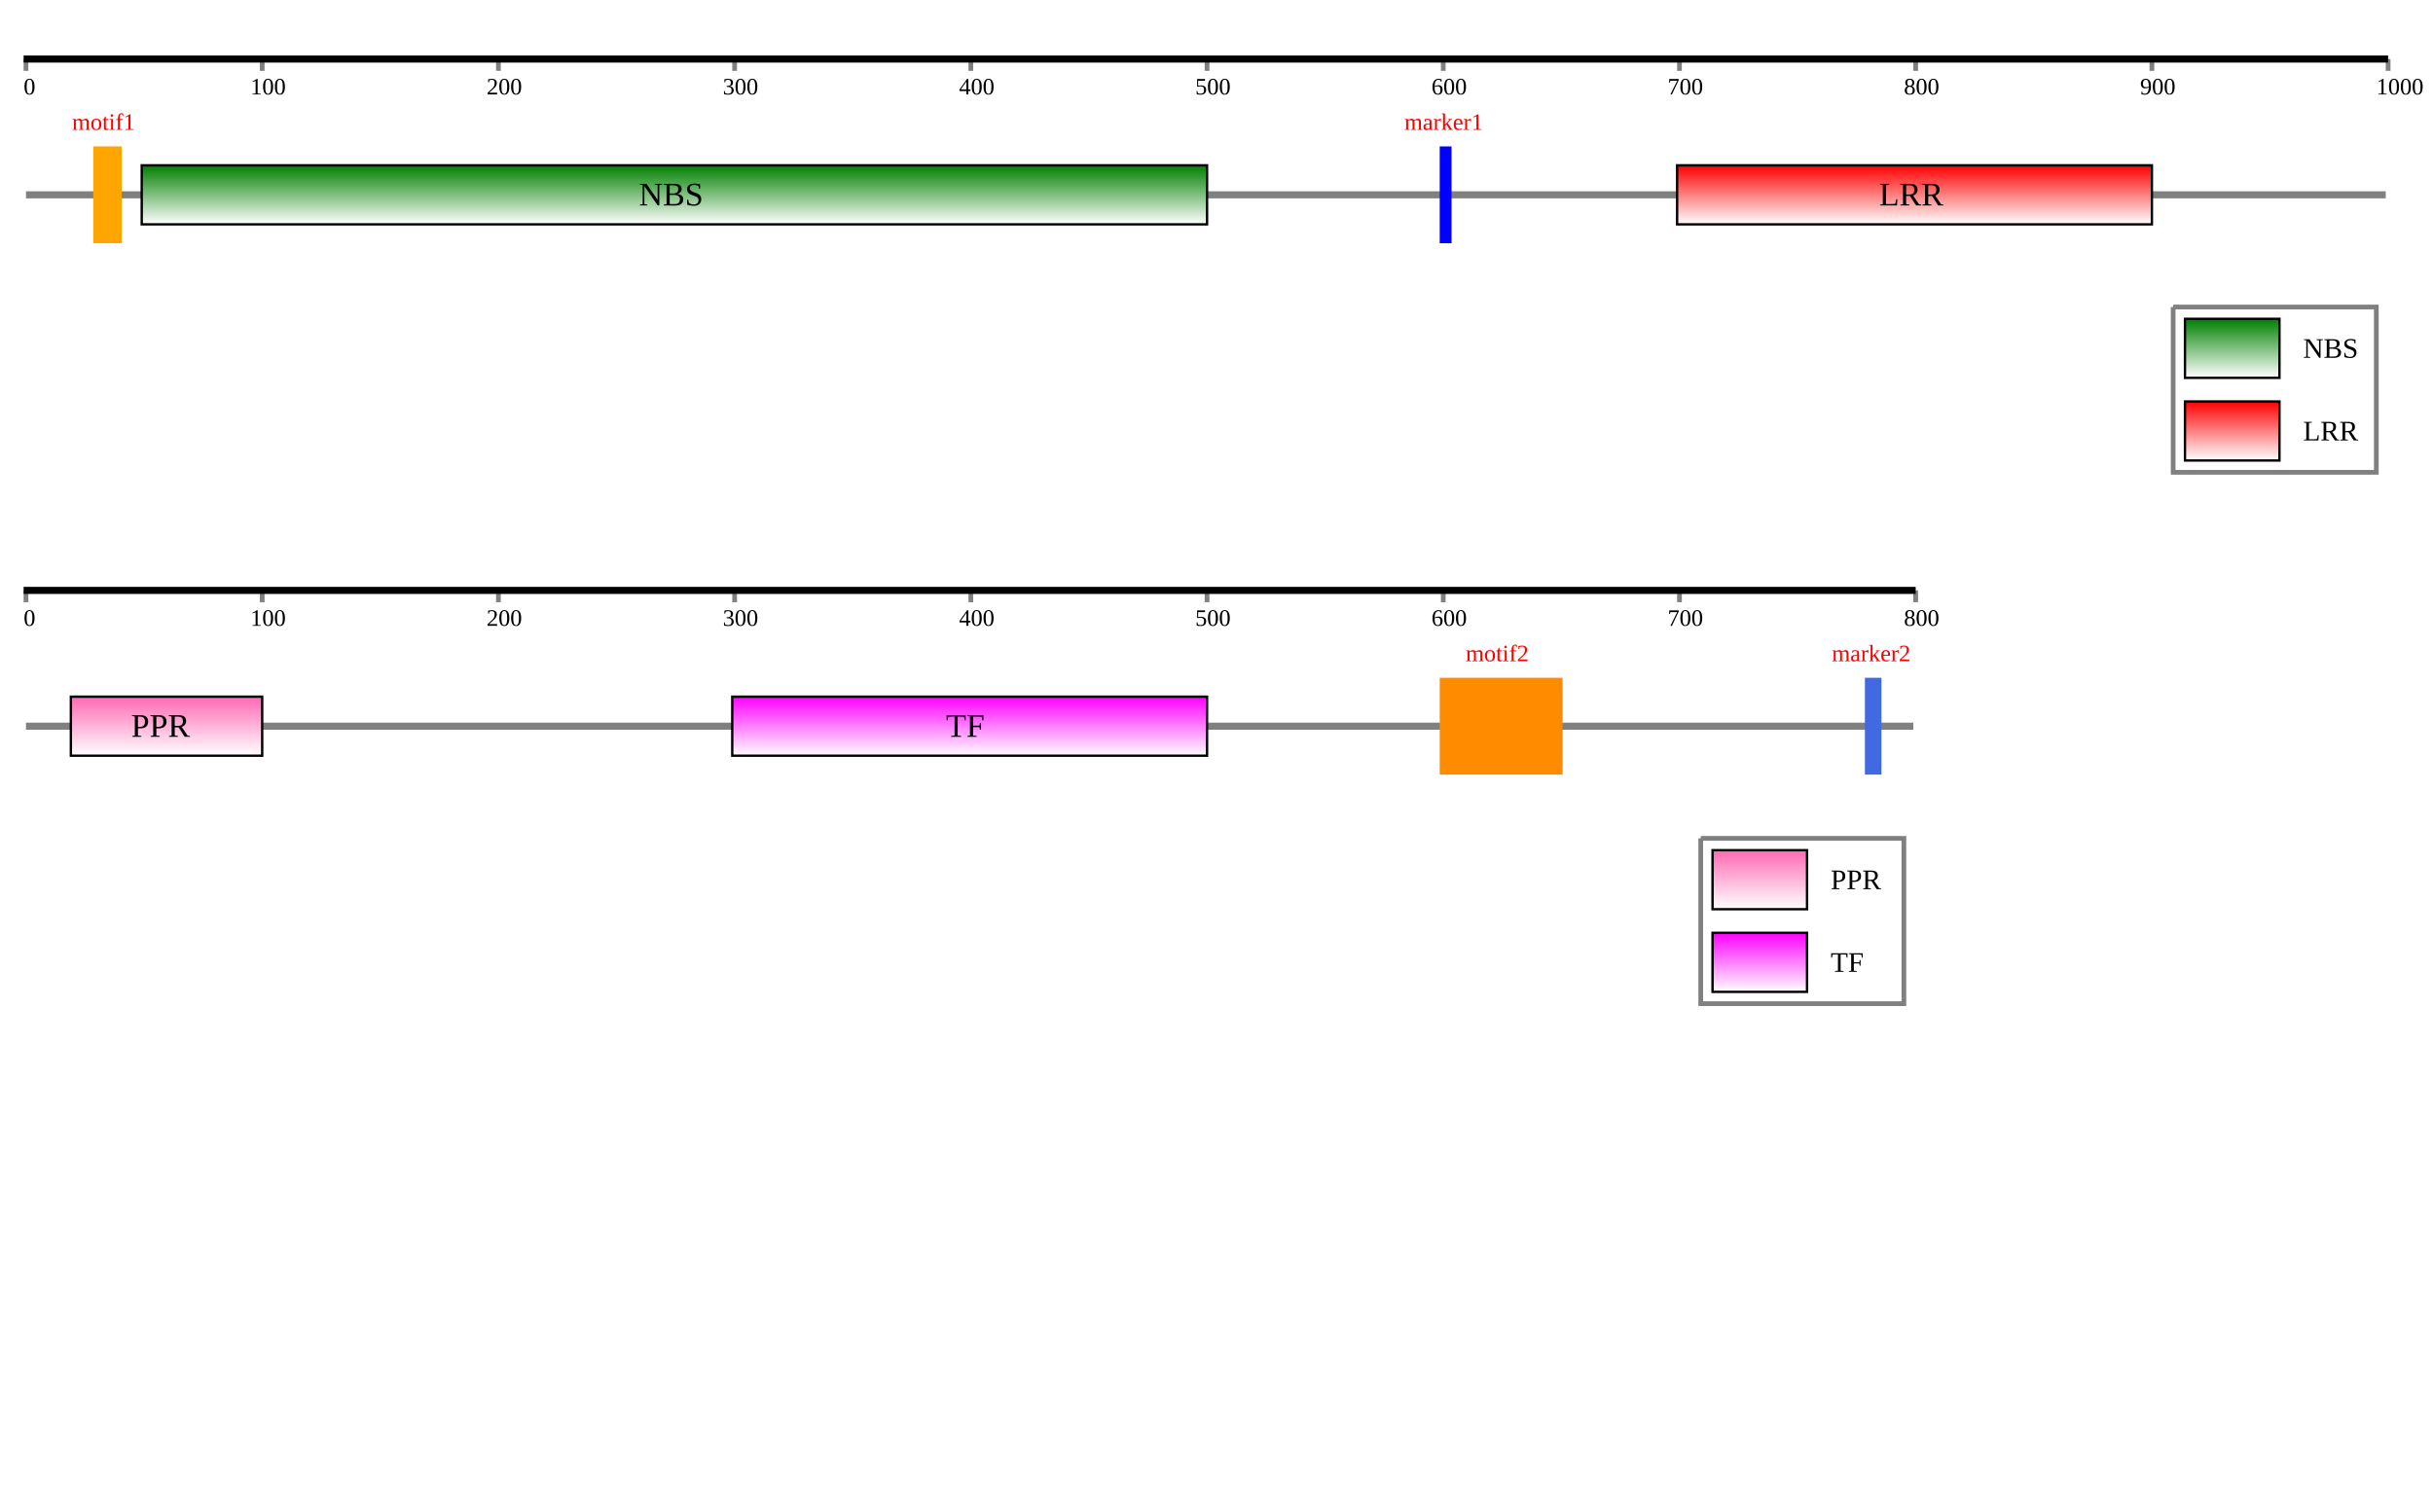
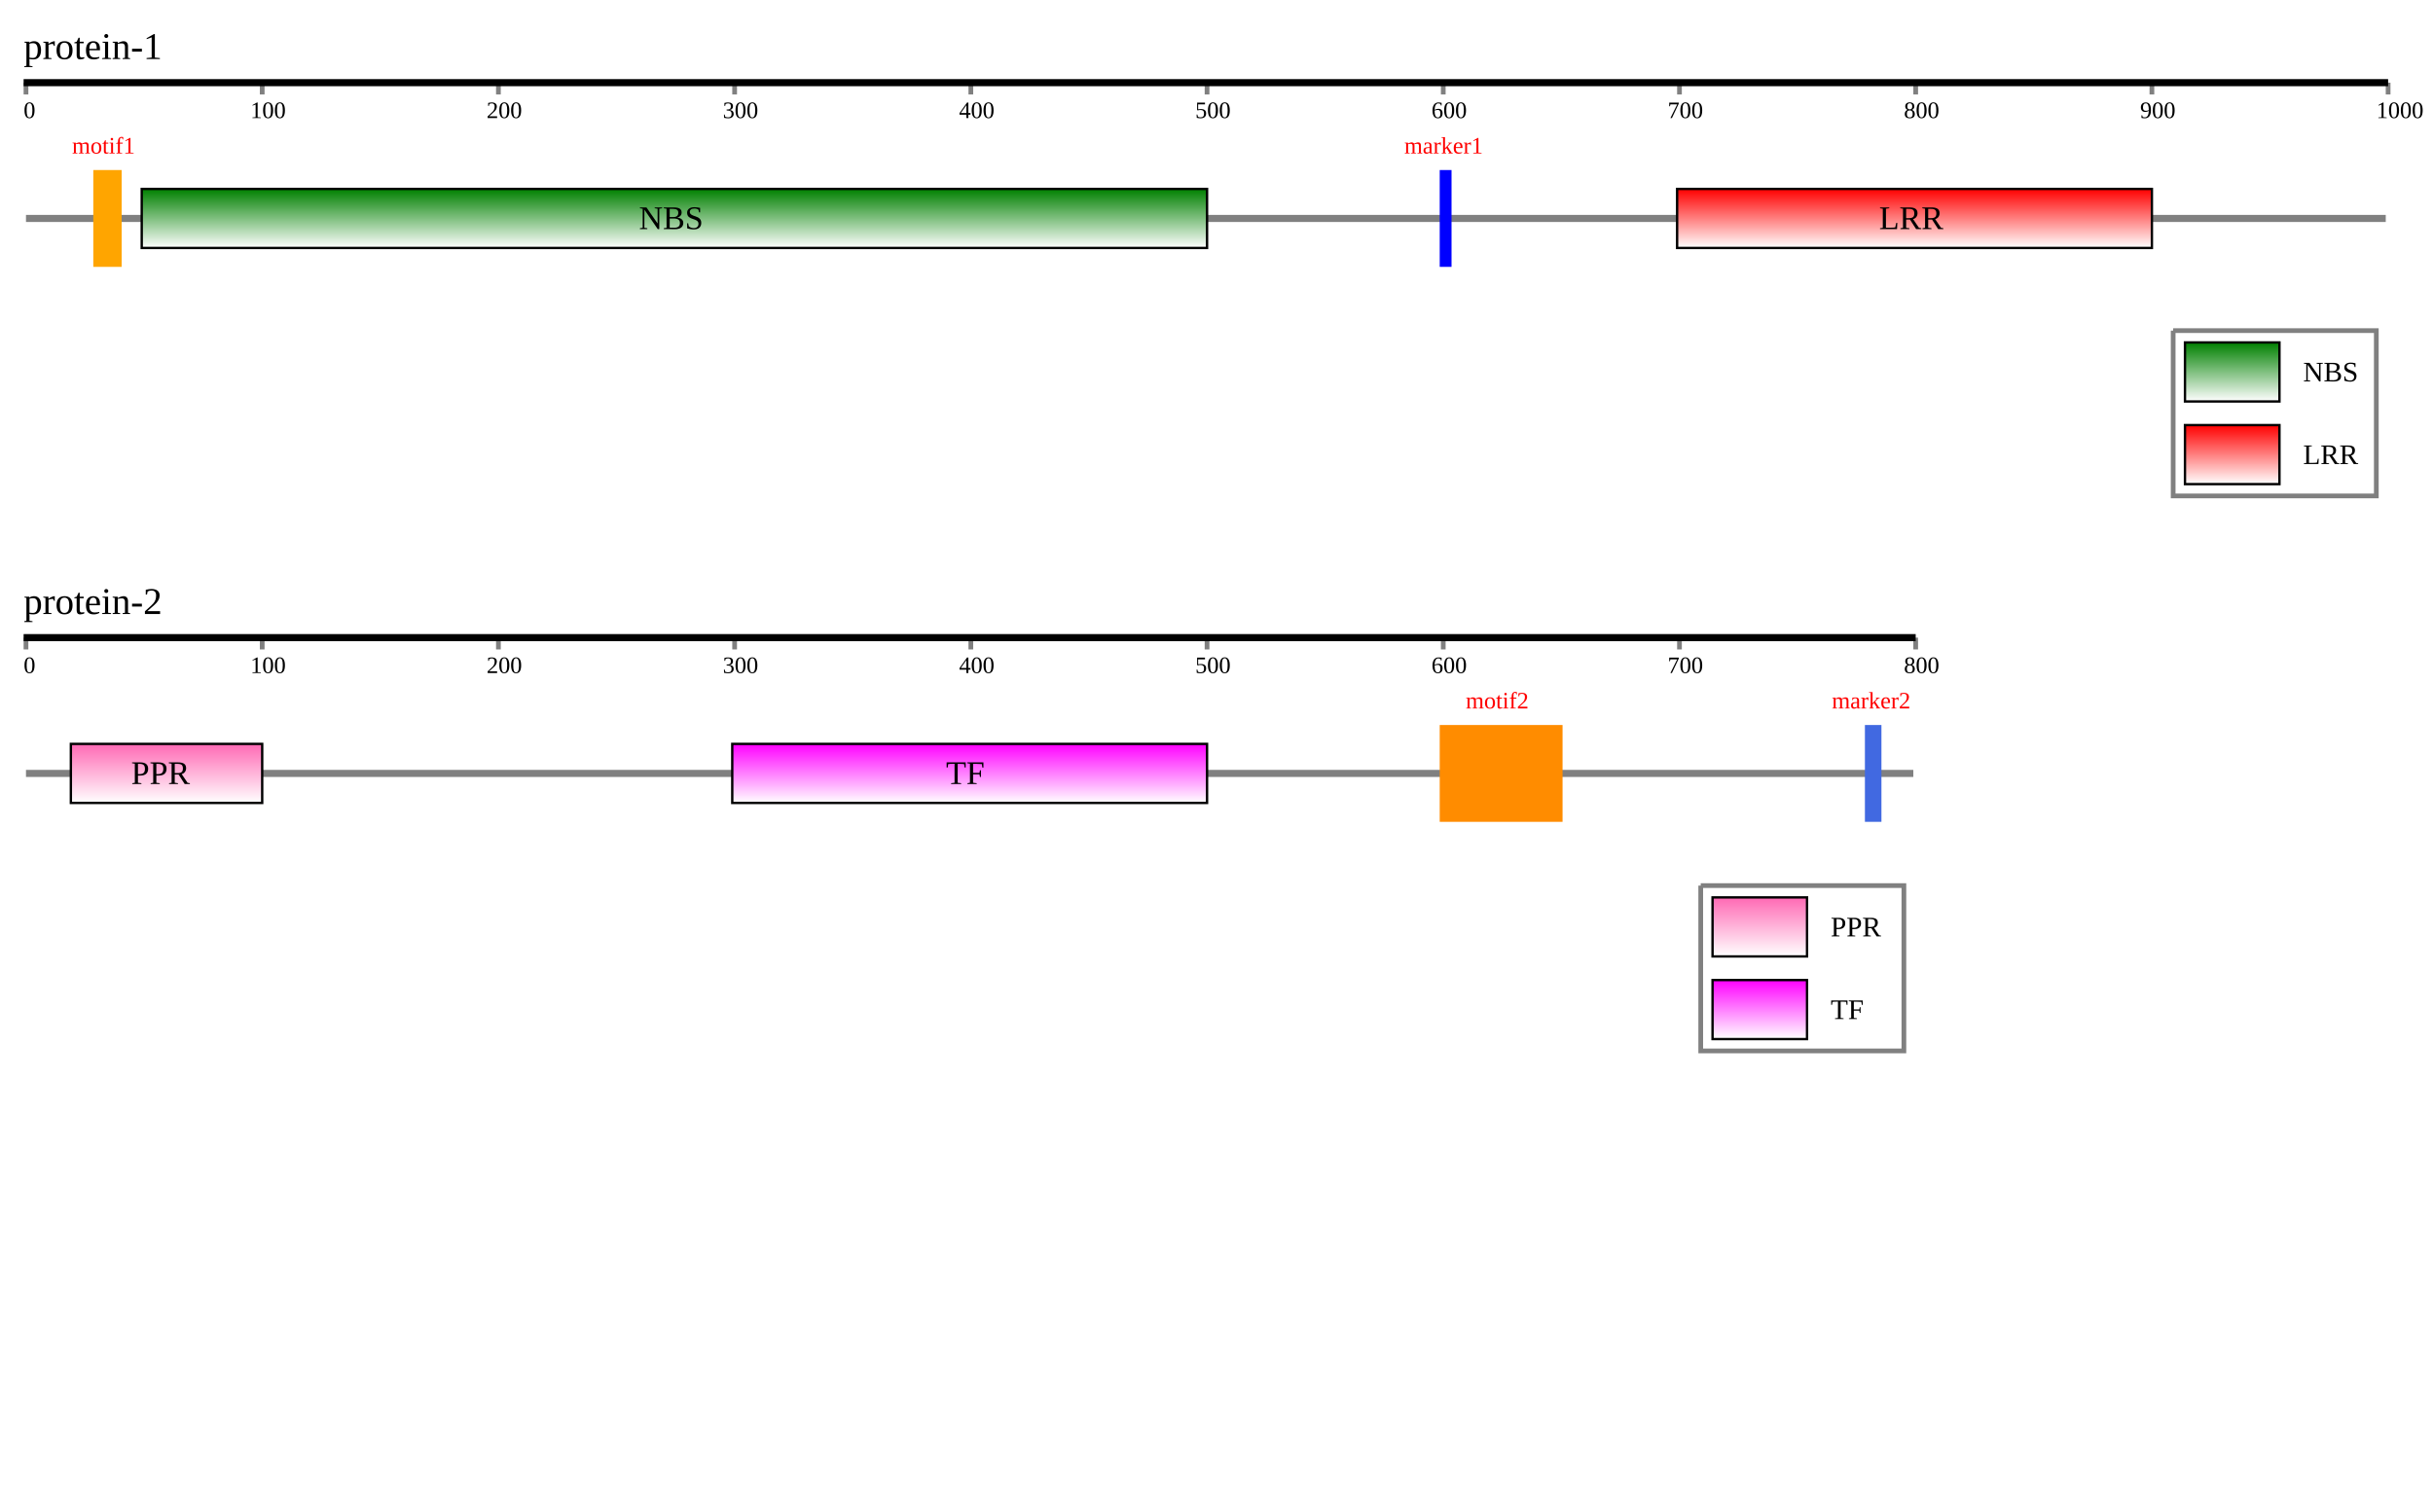
<svg xmlns="http://www.w3.org/2000/svg" baseProfile="full" height="640" version="1.1" width="1030.0">
  <defs>
    <linearGradient id="id1" x1="0" x2="0" y1="0" y2="1">
      <stop offset="0" stop-color="green" />
      <stop offset="1" stop-color="white" />
    </linearGradient>
    <linearGradient id="id2" x1="0" x2="0" y1="0" y2="1">
      <stop offset="0" stop-color="red" />
      <stop offset="1" stop-color="white" />
    </linearGradient>
    <linearGradient id="id3" x1="0" x2="0" y1="0" y2="1">
      <stop offset="0" stop-color="hotpink" />
      <stop offset="1" stop-color="white" />
    </linearGradient>
    <linearGradient id="id4" x1="0" x2="0" y1="0" y2="1">
      <stop offset="0" stop-color="magenta" />
      <stop offset="1" stop-color="white" />
    </linearGradient>
  </defs>
-   <line stroke="gray" stroke-width="2" x1="11" x2="11" y1="25" y2="30" />
-   <text fill="black" font-size="10" x="10" y="40">0</text>
-   <line stroke="gray" stroke-width="2" x1="111.0" x2="111.0" y1="25" y2="30" />
-   <text fill="black" font-size="10" x="106.0" y="40">100</text>
-   <line stroke="gray" stroke-width="2" x1="211.0" x2="211.0" y1="25" y2="30" />
-   <text fill="black" font-size="10" x="206.0" y="40">200</text>
-   <line stroke="gray" stroke-width="2" x1="311.0" x2="311.0" y1="25" y2="30" />
-   <text fill="black" font-size="10" x="306.0" y="40">300</text>
-   <line stroke="gray" stroke-width="2" x1="411.0" x2="411.0" y1="25" y2="30" />
-   <text fill="black" font-size="10" x="406.0" y="40">400</text>
-   <line stroke="gray" stroke-width="2" x1="511.0" x2="511.0" y1="25" y2="30" />
-   <text fill="black" font-size="10" x="506.0" y="40">500</text>
-   <line stroke="gray" stroke-width="2" x1="611.0" x2="611.0" y1="25" y2="30" />
-   <text fill="black" font-size="10" x="606.0" y="40">600</text>
-   <line stroke="gray" stroke-width="2" x1="711.0" x2="711.0" y1="25" y2="30" />
-   <text fill="black" font-size="10" x="706.0" y="40">700</text>
-   <line stroke="gray" stroke-width="2" x1="811.0" x2="811.0" y1="25" y2="30" />
-   <text fill="black" font-size="10" x="806.0" y="40">800</text>
-   <line stroke="gray" stroke-width="2" x1="911.0" x2="911.0" y1="25" y2="30" />
-   <text fill="black" font-size="10" x="906.0" y="40">900</text>
-   <line stroke="gray" stroke-width="2" x1="1011.0" x2="1011.0" y1="25" y2="30" />
-   <text fill="black" font-size="10" x="1006.0" y="40">1000</text>
-   <line stroke="black" stroke-width="3" x1="10" x2="1011.0" y1="25" y2="25" />
-   <line fill="gray" opacity="1.0" stroke="gray" stroke-width="3" x1="11.0" x2="1010.0" y1="82.5" y2="82.5" />
-   <rect fill="url(#id1) currentColor" height="25px" stroke="black" stroke-width="1" width="451.0px" x="60.0" y="70.0" />
-   <text fill="black" font-size="14" x="270.5" y="87">NBS</text>
-   <rect fill="url(#id1) currentColor" height="25px" stroke="black" stroke-width="1" width="40px" x="925.0" y="135" />
-   <text fill="black" font-size="12" x="975.0" y="151.5">NBS</text>
-   <rect fill="url(#id2) currentColor" height="25px" stroke="black" stroke-width="1" width="201.0px" x="710.0" y="70.0" />
-   <text fill="black" font-size="14" x="795.5" y="87">LRR</text>
-   <rect fill="url(#id2) currentColor" height="25px" stroke="black" stroke-width="1" width="40px" x="925.0" y="170" />
-   <text fill="black" font-size="12" x="975.0" y="186.5">LRR</text>
+   <text fill="black" font-size="16" x="10" y="25">protein-1</text>
+   <line stroke="gray" stroke-width="2" x1="11" x2="11" y1="35" y2="40" />
+   <text fill="black" font-size="10" x="10" y="50">0</text>
+   <line stroke="gray" stroke-width="2" x1="111.0" x2="111.0" y1="35" y2="40" />
+   <text fill="black" font-size="10" x="106.0" y="50">100</text>
+   <line stroke="gray" stroke-width="2" x1="211.0" x2="211.0" y1="35" y2="40" />
+   <text fill="black" font-size="10" x="206.0" y="50">200</text>
+   <line stroke="gray" stroke-width="2" x1="311.0" x2="311.0" y1="35" y2="40" />
+   <text fill="black" font-size="10" x="306.0" y="50">300</text>
+   <line stroke="gray" stroke-width="2" x1="411.0" x2="411.0" y1="35" y2="40" />
+   <text fill="black" font-size="10" x="406.0" y="50">400</text>
+   <line stroke="gray" stroke-width="2" x1="511.0" x2="511.0" y1="35" y2="40" />
+   <text fill="black" font-size="10" x="506.0" y="50">500</text>
+   <line stroke="gray" stroke-width="2" x1="611.0" x2="611.0" y1="35" y2="40" />
+   <text fill="black" font-size="10" x="606.0" y="50">600</text>
+   <line stroke="gray" stroke-width="2" x1="711.0" x2="711.0" y1="35" y2="40" />
+   <text fill="black" font-size="10" x="706.0" y="50">700</text>
+   <line stroke="gray" stroke-width="2" x1="811.0" x2="811.0" y1="35" y2="40" />
+   <text fill="black" font-size="10" x="806.0" y="50">800</text>
+   <line stroke="gray" stroke-width="2" x1="911.0" x2="911.0" y1="35" y2="40" />
+   <text fill="black" font-size="10" x="906.0" y="50">900</text>
+   <line stroke="gray" stroke-width="2" x1="1011.0" x2="1011.0" y1="35" y2="40" />
+   <text fill="black" font-size="10" x="1006.0" y="50">1000</text>
+   <line stroke="black" stroke-width="3" x1="10" x2="1011.0" y1="35" y2="35" />
+   <line fill="gray" opacity="1.0" stroke="gray" stroke-width="3" x1="11.0" x2="1010.0" y1="92.5" y2="92.5" />
+   <rect fill="url(#id1) currentColor" height="25px" stroke="black" stroke-width="1" width="451.0px" x="60.0" y="80.0" />
+   <text fill="black" font-size="14" x="270.5" y="97">NBS</text>
+   <rect fill="url(#id1) currentColor" height="25px" stroke="black" stroke-width="1" width="40px" x="925.0" y="145" />
+   <text fill="black" font-size="12" x="975.0" y="161.5">NBS</text>
+   <rect fill="url(#id2) currentColor" height="25px" stroke="black" stroke-width="1" width="201.0px" x="710.0" y="80.0" />
+   <text fill="black" font-size="14" x="795.5" y="97">LRR</text>
+   <rect fill="url(#id2) currentColor" height="25px" stroke="black" stroke-width="1" width="40px" x="925.0" y="180" />
+   <text fill="black" font-size="12" x="975.0" y="196.5">LRR</text>
  <g fill="none" stroke="gray" stroke-width="2">
-     <polyline points="920.0,130 1006.0,130 1006.0,200 920.0,200 920.0,130" />
+     <polyline points="920.0,140 1006.0,140 1006.0,210 920.0,210 920.0,140" />
  </g>
-   <rect fill="orange" height="40px" stroke="orange" stroke-width="1" width="11.0px" x="40.0" y="62.5" />
-   <text fill="red" font-size="10" x="30.5" y="55">motif1</text>
-   <rect fill="blue" height="40px" stroke="blue" stroke-width="1" width="4.0px" x="610.0" y="62.5" />
-   <text fill="red" font-size="10" x="594.5" y="55">marker1</text>
-   <line stroke="gray" stroke-width="2" x1="11" x2="11" y1="250.0" y2="255.0" />
-   <text fill="black" font-size="10" x="10" y="265.0">0</text>
-   <line stroke="gray" stroke-width="2" x1="111.0" x2="111.0" y1="250.0" y2="255.0" />
-   <text fill="black" font-size="10" x="106.0" y="265.0">100</text>
-   <line stroke="gray" stroke-width="2" x1="211.0" x2="211.0" y1="250.0" y2="255.0" />
-   <text fill="black" font-size="10" x="206.0" y="265.0">200</text>
-   <line stroke="gray" stroke-width="2" x1="311.0" x2="311.0" y1="250.0" y2="255.0" />
-   <text fill="black" font-size="10" x="306.0" y="265.0">300</text>
-   <line stroke="gray" stroke-width="2" x1="411.0" x2="411.0" y1="250.0" y2="255.0" />
-   <text fill="black" font-size="10" x="406.0" y="265.0">400</text>
-   <line stroke="gray" stroke-width="2" x1="511.0" x2="511.0" y1="250.0" y2="255.0" />
-   <text fill="black" font-size="10" x="506.0" y="265.0">500</text>
-   <line stroke="gray" stroke-width="2" x1="611.0" x2="611.0" y1="250.0" y2="255.0" />
-   <text fill="black" font-size="10" x="606.0" y="265.0">600</text>
-   <line stroke="gray" stroke-width="2" x1="711.0" x2="711.0" y1="250.0" y2="255.0" />
-   <text fill="black" font-size="10" x="706.0" y="265.0">700</text>
-   <line stroke="gray" stroke-width="2" x1="811.0" x2="811.0" y1="250.0" y2="255.0" />
-   <text fill="black" font-size="10" x="806.0" y="265.0">800</text>
-   <line stroke="black" stroke-width="3" x1="10" x2="811.0" y1="250.0" y2="250.0" />
-   <line fill="gray" opacity="1.0" stroke="gray" stroke-width="3" x1="11.0" x2="810.0" y1="307.5" y2="307.5" />
-   <rect fill="url(#id3) currentColor" height="25px" stroke="black" stroke-width="1" width="81.0px" x="30.0" y="295.0" />
-   <text fill="black" font-size="14" x="55.5" y="312.0">PPR</text>
-   <rect fill="url(#id3) currentColor" height="25px" stroke="black" stroke-width="1" width="40px" x="725.0" y="360.0" />
-   <text fill="black" font-size="12" x="775.0" y="376.5">PPR</text>
-   <rect fill="url(#id4) currentColor" height="25px" stroke="black" stroke-width="1" width="201.0px" x="310.0" y="295.0" />
-   <text fill="black" font-size="14" x="400.5" y="312.0">TF</text>
-   <rect fill="url(#id4) currentColor" height="25px" stroke="black" stroke-width="1" width="40px" x="725.0" y="395.0" />
-   <text fill="black" font-size="12" x="775.0" y="411.5">TF</text>
+   <rect fill="orange" height="40px" stroke="orange" stroke-width="1" width="11.0px" x="40.0" y="72.5" />
+   <text fill="red" font-size="10" x="30.5" y="65">motif1</text>
+   <rect fill="blue" height="40px" stroke="blue" stroke-width="1" width="4.0px" x="610.0" y="72.5" />
+   <text fill="red" font-size="10" x="594.5" y="65">marker1</text>
+   <text fill="black" font-size="16" x="10" y="260.0">protein-2</text>
+   <line stroke="gray" stroke-width="2" x1="11" x2="11" y1="270.0" y2="275.0" />
+   <text fill="black" font-size="10" x="10" y="285.0">0</text>
+   <line stroke="gray" stroke-width="2" x1="111.0" x2="111.0" y1="270.0" y2="275.0" />
+   <text fill="black" font-size="10" x="106.0" y="285.0">100</text>
+   <line stroke="gray" stroke-width="2" x1="211.0" x2="211.0" y1="270.0" y2="275.0" />
+   <text fill="black" font-size="10" x="206.0" y="285.0">200</text>
+   <line stroke="gray" stroke-width="2" x1="311.0" x2="311.0" y1="270.0" y2="275.0" />
+   <text fill="black" font-size="10" x="306.0" y="285.0">300</text>
+   <line stroke="gray" stroke-width="2" x1="411.0" x2="411.0" y1="270.0" y2="275.0" />
+   <text fill="black" font-size="10" x="406.0" y="285.0">400</text>
+   <line stroke="gray" stroke-width="2" x1="511.0" x2="511.0" y1="270.0" y2="275.0" />
+   <text fill="black" font-size="10" x="506.0" y="285.0">500</text>
+   <line stroke="gray" stroke-width="2" x1="611.0" x2="611.0" y1="270.0" y2="275.0" />
+   <text fill="black" font-size="10" x="606.0" y="285.0">600</text>
+   <line stroke="gray" stroke-width="2" x1="711.0" x2="711.0" y1="270.0" y2="275.0" />
+   <text fill="black" font-size="10" x="706.0" y="285.0">700</text>
+   <line stroke="gray" stroke-width="2" x1="811.0" x2="811.0" y1="270.0" y2="275.0" />
+   <text fill="black" font-size="10" x="806.0" y="285.0">800</text>
+   <line stroke="black" stroke-width="3" x1="10" x2="811.0" y1="270.0" y2="270.0" />
+   <line fill="gray" opacity="1.0" stroke="gray" stroke-width="3" x1="11.0" x2="810.0" y1="327.5" y2="327.5" />
+   <rect fill="url(#id3) currentColor" height="25px" stroke="black" stroke-width="1" width="81.0px" x="30.0" y="315.0" />
+   <text fill="black" font-size="14" x="55.5" y="332.0">PPR</text>
+   <rect fill="url(#id3) currentColor" height="25px" stroke="black" stroke-width="1" width="40px" x="725.0" y="380.0" />
+   <text fill="black" font-size="12" x="775.0" y="396.5">PPR</text>
+   <rect fill="url(#id4) currentColor" height="25px" stroke="black" stroke-width="1" width="201.0px" x="310.0" y="315.0" />
+   <text fill="black" font-size="14" x="400.5" y="332.0">TF</text>
+   <rect fill="url(#id4) currentColor" height="25px" stroke="black" stroke-width="1" width="40px" x="725.0" y="415.0" />
+   <text fill="black" font-size="12" x="775.0" y="431.5">TF</text>
  <g fill="none" stroke="gray" stroke-width="2">
-     <polyline points="720.0,355.0 806.0,355.0 806.0,425.0 720.0,425.0 720.0,355.0" />
+     <polyline points="720.0,375.0 806.0,375.0 806.0,445.0 720.0,445.0 720.0,375.0" />
  </g>
-   <rect fill="darkorange" height="40px" stroke="darkorange" stroke-width="1" width="51.0px" x="610.0" y="287.5" />
-   <text fill="red" font-size="10" x="620.5" y="280.0">motif2</text>
-   <rect fill="royalblue" height="40px" stroke="royalblue" stroke-width="1" width="6.0px" x="790.0" y="287.5" />
-   <text fill="red" font-size="10" x="775.5" y="280.0">marker2</text>
+   <rect fill="darkorange" height="40px" stroke="darkorange" stroke-width="1" width="51.0px" x="610.0" y="307.5" />
+   <text fill="red" font-size="10" x="620.5" y="300.0">motif2</text>
+   <rect fill="royalblue" height="40px" stroke="royalblue" stroke-width="1" width="6.0px" x="790.0" y="307.5" />
+   <text fill="red" font-size="10" x="775.5" y="300.0">marker2</text>
</svg>
